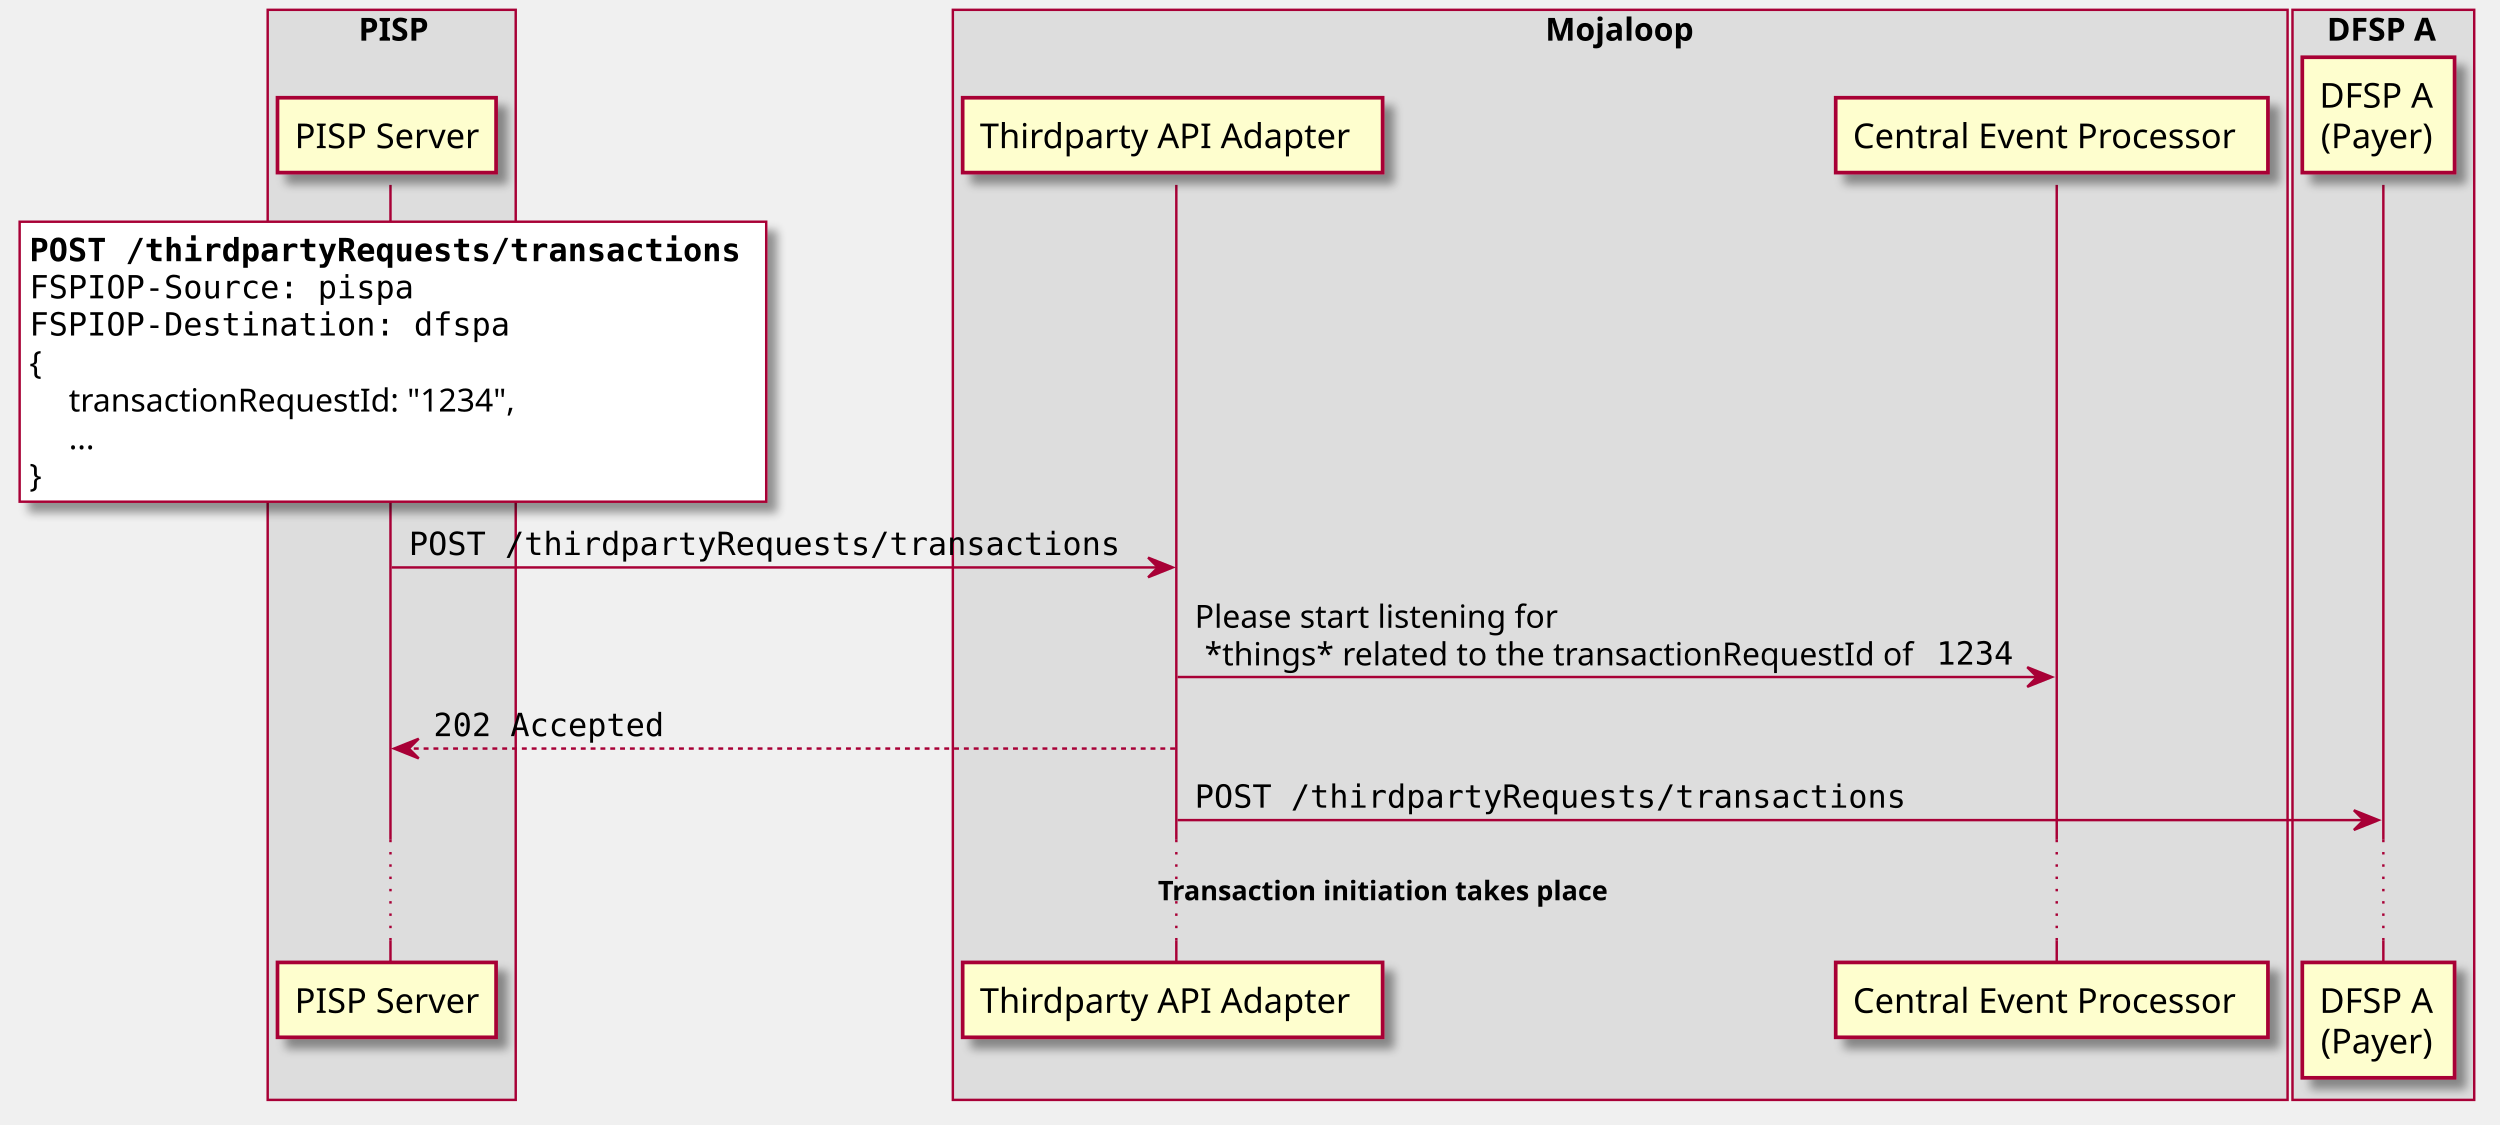
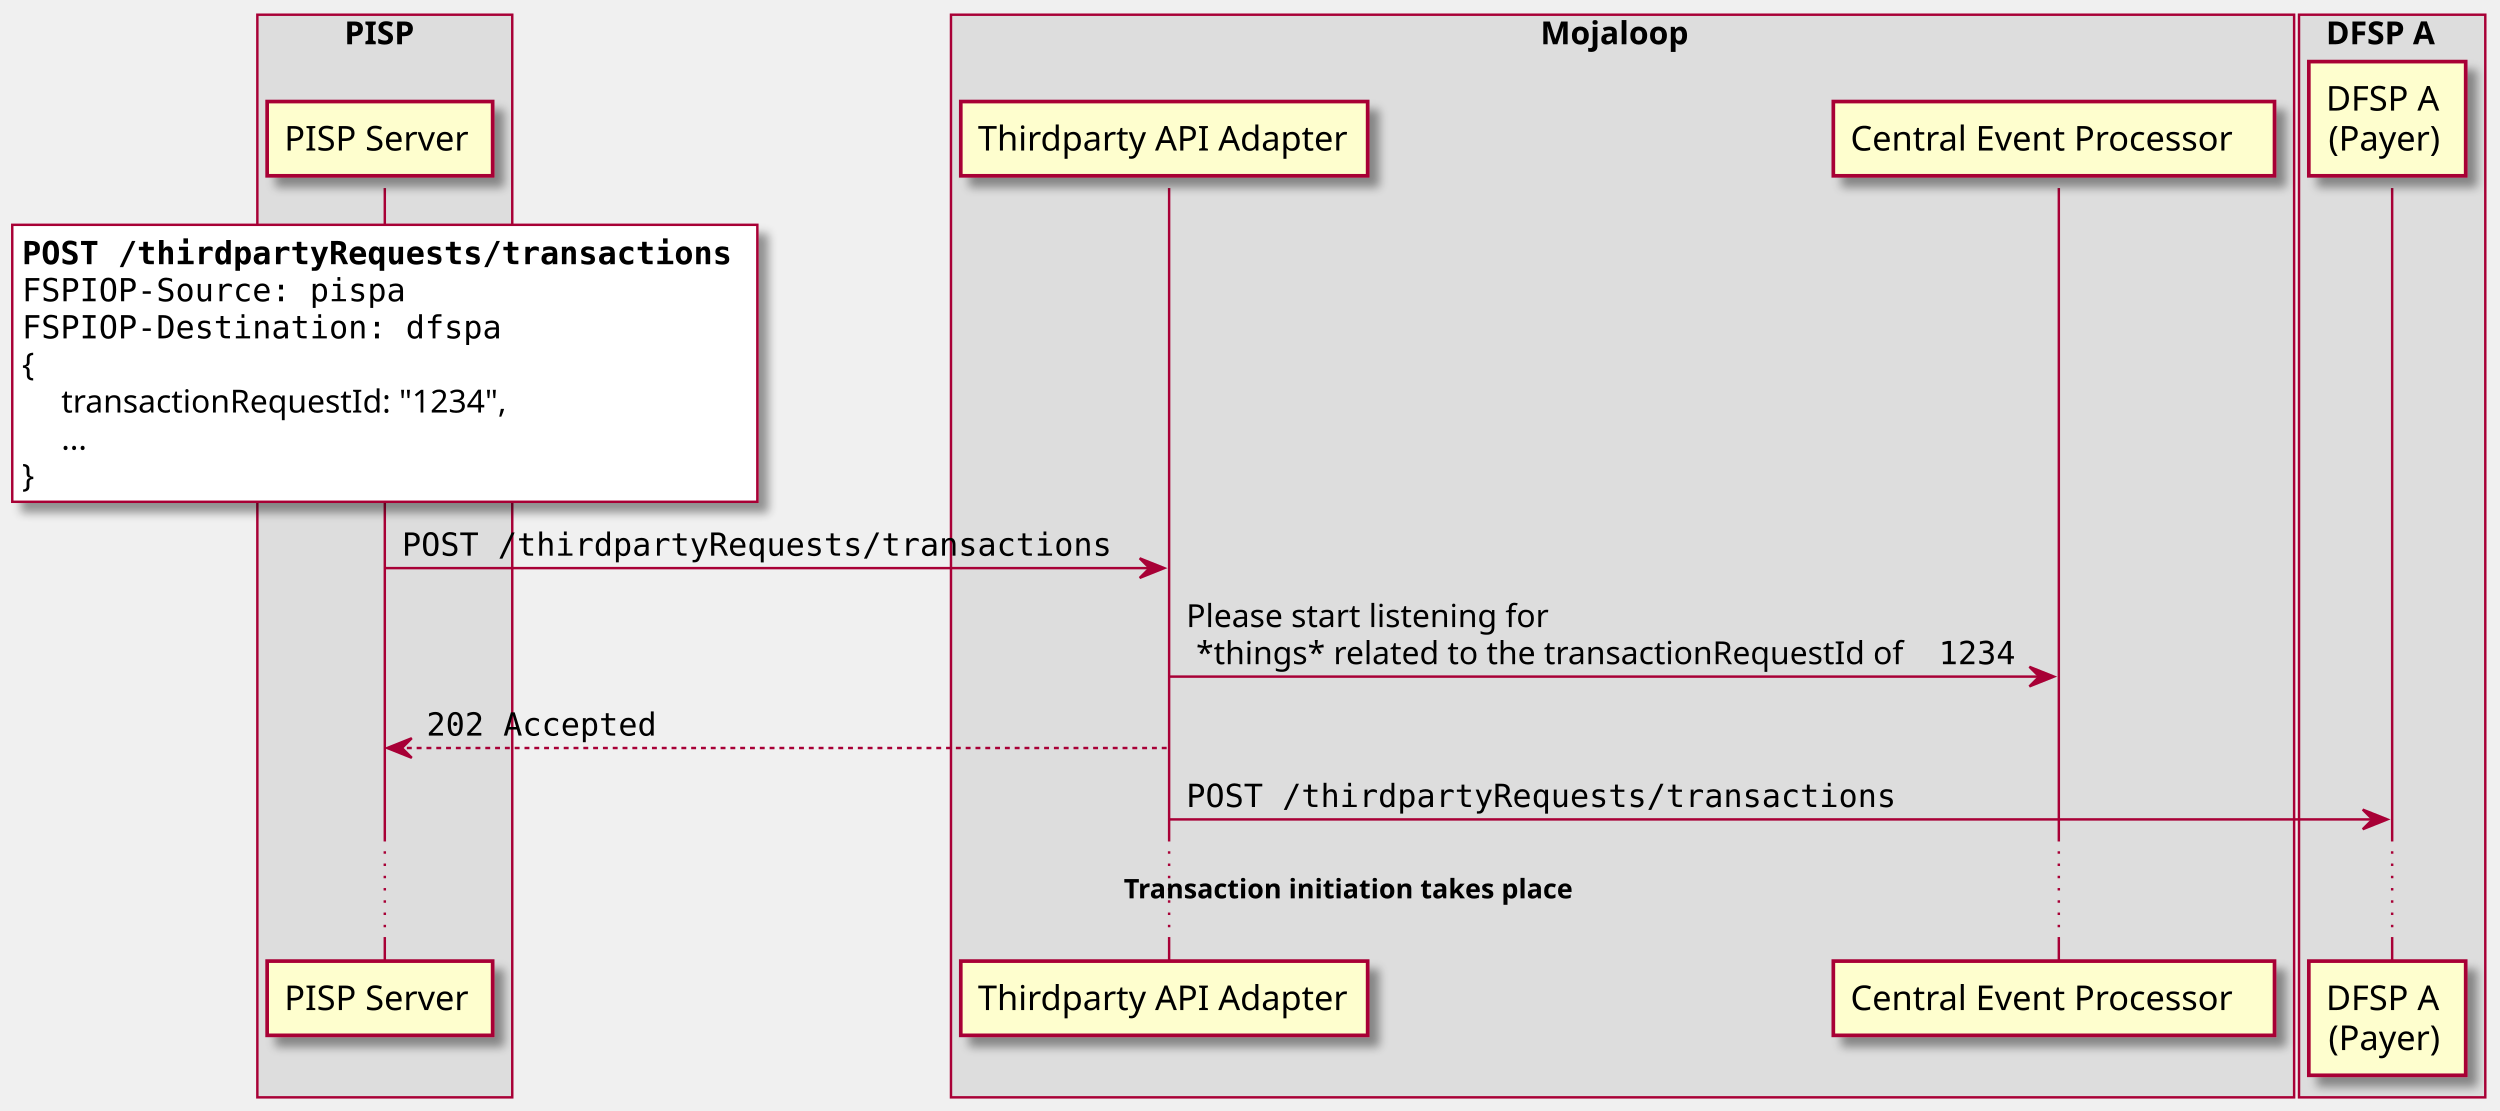
- <svg xmlns="http://www.w3.org/2000/svg" contentScriptType="application/ecmascript" contentStyleType="text/css" height="458px" preserveAspectRatio="none" style="width:1018px;height:458px;" version="1.1" viewBox="0 0 1018 458" width="1018px" zoomAndPan="magnify">
+ <svg xmlns="http://www.w3.org/2000/svg" height="453" preserveAspectRatio="none" style="width:1020px;height:453px" width="1020">
  <defs>
-     <filter height="300%" id="fnwffpqii3y2f" width="300%" x="-1" y="-1">
-       <feGaussianBlur result="blurOut" stdDeviation="2.0" />
-       <feColorMatrix in="blurOut" result="blurOut2" type="matrix" values="0 0 0 0 0 0 0 0 0 0 0 0 0 0 0 0 0 0 .4 0" />
-       <feOffset dx="4.0" dy="4.0" in="blurOut2" result="blurOut3" />
-       <feBlend in="SourceGraphic" in2="blurOut3" mode="normal" />
+     <filter height="300%" id="a" width="300%" x="-1" y="-1">
+       <feGaussianBlur result="blurOut" stdDeviation="2" />
+       <feColorMatrix in="blurOut" result="blurOut2" values="0 0 0 0 0 0 0 0 0 0 0 0 0 0 0 0 0 0 .4 0" />
+       <feOffset dx="4" dy="4" in="blurOut2" result="blurOut3" />
+       <feBlend in="SourceGraphic" in2="blurOut3" />
    </filter>
  </defs>
-   <g>
-     <rect fill="#DDDDDD" height="443.879" style="stroke: #A80036; stroke-width: 1.0;" width="101" x="109" y="4" />
-     <text fill="#000000" font-family="sans-serif" font-size="13" font-weight="bold" lengthAdjust="spacingAndGlyphs" textLength="27" x="146" y="16.568">PISP</text>
-     <rect fill="#DDDDDD" height="443.879" style="stroke: #A80036; stroke-width: 1.0;" width="543.5" x="388" y="4" />
-     <text fill="#000000" font-family="sans-serif" font-size="13" font-weight="bold" lengthAdjust="spacingAndGlyphs" textLength="61" x="629.25" y="16.568">Mojaloop</text>
-     <rect fill="#DDDDDD" height="443.879" style="stroke: #A80036; stroke-width: 1.0;" width="74" x="933.5" y="4" />
-     <text fill="#000000" font-family="sans-serif" font-size="13" font-weight="bold" lengthAdjust="spacingAndGlyphs" textLength="46" x="947.5" y="16.568">DFSP A</text>
-     <line style="stroke: #A80036; stroke-width: 1.0;" x1="159" x2="159" y1="75.287" y2="341.947" />
-     <line style="stroke: #A80036; stroke-width: 1.0; stroke-dasharray: 1.0,4.0;" x1="159" x2="159" y1="341.947" y2="382.902" />
-     <line style="stroke: #A80036; stroke-width: 1.0;" x1="159" x2="159" y1="382.902" y2="392.902" />
-     <line style="stroke: #A80036; stroke-width: 1.0;" x1="479" x2="479" y1="75.287" y2="341.947" />
-     <line style="stroke: #A80036; stroke-width: 1.0; stroke-dasharray: 1.0,4.0;" x1="479" x2="479" y1="341.947" y2="382.902" />
-     <line style="stroke: #A80036; stroke-width: 1.0;" x1="479" x2="479" y1="382.902" y2="392.902" />
-     <line style="stroke: #A80036; stroke-width: 1.0;" x1="837.5" x2="837.5" y1="75.287" y2="341.947" />
-     <line style="stroke: #A80036; stroke-width: 1.0; stroke-dasharray: 1.0,4.0;" x1="837.5" x2="837.5" y1="341.947" y2="382.902" />
-     <line style="stroke: #A80036; stroke-width: 1.0;" x1="837.5" x2="837.5" y1="382.902" y2="392.902" />
-     <line style="stroke: #A80036; stroke-width: 1.0;" x1="970.5" x2="970.5" y1="75.287" y2="341.947" />
-     <line style="stroke: #A80036; stroke-width: 1.0; stroke-dasharray: 1.0,4.0;" x1="970.5" x2="970.5" y1="341.947" y2="382.902" />
-     <line style="stroke: #A80036; stroke-width: 1.0;" x1="970.5" x2="970.5" y1="382.902" y2="392.902" />
-     <rect fill="#FEFECE" filter="url(#fnwffpqii3y2f)" height="30.488" style="stroke: #A80036; stroke-width: 1.5;" width="89" x="113" y="39.799" />
-     <text fill="#000000" font-family="sans-serif" font-size="14" lengthAdjust="spacingAndGlyphs" textLength="75" x="120" y="60.334">PISP Server</text>
-     <rect fill="#FEFECE" filter="url(#fnwffpqii3y2f)" height="30.488" style="stroke: #A80036; stroke-width: 1.5;" width="89" x="113" y="391.902" />
-     <text fill="#000000" font-family="sans-serif" font-size="14" lengthAdjust="spacingAndGlyphs" textLength="75" x="120" y="412.438">PISP Server</text>
-     <rect fill="#FEFECE" filter="url(#fnwffpqii3y2f)" height="30.488" style="stroke: #A80036; stroke-width: 1.5;" width="171" x="392" y="39.799" />
-     <text fill="#000000" font-family="sans-serif" font-size="14" lengthAdjust="spacingAndGlyphs" textLength="157" x="399" y="60.334">Thirdparty API Adapter</text>
-     <rect fill="#FEFECE" filter="url(#fnwffpqii3y2f)" height="30.488" style="stroke: #A80036; stroke-width: 1.5;" width="171" x="392" y="391.902" />
-     <text fill="#000000" font-family="sans-serif" font-size="14" lengthAdjust="spacingAndGlyphs" textLength="157" x="399" y="412.438">Thirdparty API Adapter</text>
-     <rect fill="#FEFECE" filter="url(#fnwffpqii3y2f)" height="30.488" style="stroke: #A80036; stroke-width: 1.5;" width="176" x="747.5" y="39.799" />
-     <text fill="#000000" font-family="sans-serif" font-size="14" lengthAdjust="spacingAndGlyphs" textLength="162" x="754.5" y="60.334">Central Event Processor</text>
-     <rect fill="#FEFECE" filter="url(#fnwffpqii3y2f)" height="30.488" style="stroke: #A80036; stroke-width: 1.5;" width="176" x="747.5" y="391.902" />
-     <text fill="#000000" font-family="sans-serif" font-size="14" lengthAdjust="spacingAndGlyphs" textLength="162" x="754.5" y="412.438">Central Event Processor</text>
-     <rect fill="#FEFECE" filter="url(#fnwffpqii3y2f)" height="46.977" style="stroke: #A80036; stroke-width: 1.5;" width="62" x="937.5" y="23.311" />
-     <text fill="#000000" font-family="sans-serif" font-size="14" lengthAdjust="spacingAndGlyphs" textLength="48" x="944.5" y="43.846">DFSP A</text>
-     <text fill="#000000" font-family="sans-serif" font-size="14" lengthAdjust="spacingAndGlyphs" textLength="47" x="945" y="60.334">(Payer)</text>
-     <rect fill="#FEFECE" filter="url(#fnwffpqii3y2f)" height="46.977" style="stroke: #A80036; stroke-width: 1.5;" width="62" x="937.5" y="391.902" />
-     <text fill="#000000" font-family="sans-serif" font-size="14" lengthAdjust="spacingAndGlyphs" textLength="48" x="944.5" y="412.438">DFSP A</text>
-     <text fill="#000000" font-family="sans-serif" font-size="14" lengthAdjust="spacingAndGlyphs" textLength="47" x="945" y="428.926">(Payer)</text>
-     <rect fill="#FFFFFF" filter="url(#fnwffpqii3y2f)" height="114" style="stroke: #A80036; stroke-width: 1.0;" width="304" x="8" y="90.287" />
-     <text fill="#000000" font-family="monospace" font-size="13" font-weight="bold" lengthAdjust="spacingAndGlyphs" textLength="296" x="12" y="106.354">POST /thirdpartyRequests/transactions</text>
-     <text fill="#000000" font-family="monospace" font-size="13" lengthAdjust="spacingAndGlyphs" textLength="160" x="12" y="121.487">FSPIOP-Source: pispa</text>
-     <text fill="#000000" font-family="monospace" font-size="13" lengthAdjust="spacingAndGlyphs" textLength="200" x="12" y="136.62">FSPIOP-Destination: dfspa</text>
-     <text fill="#000000" font-family="sans-serif" font-size="13" lengthAdjust="spacingAndGlyphs" textLength="4" x="12" y="152.254">{</text>
-     <text fill="#000000" font-family="sans-serif" font-size="13" lengthAdjust="spacingAndGlyphs" textLength="187" x="28" y="167.565">transactionRequestId: "1234",</text>
-     <text fill="#000000" font-family="sans-serif" font-size="13" lengthAdjust="spacingAndGlyphs" textLength="12" x="28" y="182.875">...</text>
-     <text fill="#000000" font-family="sans-serif" font-size="13" lengthAdjust="spacingAndGlyphs" textLength="4" x="12" y="198.185">}</text>
-     <polygon fill="#A80036" points="467.5,227.06,477.5,231.06,467.5,235.06,471.5,231.06" style="stroke: #A80036; stroke-width: 1.0;" />
-     <line style="stroke: #A80036; stroke-width: 1.0;" x1="159.5" x2="473.5" y1="231.06" y2="231.06" />
-     <text fill="#000000" font-family="monospace" font-size="13" lengthAdjust="spacingAndGlyphs" textLength="296" x="166.5" y="225.995">POST /thirdpartyRequests/transactions</text>
-     <polygon fill="#A80036" points="825.5,271.682,835.5,275.682,825.5,279.682,829.5,275.682" style="stroke: #A80036; stroke-width: 1.0;" />
-     <line style="stroke: #A80036; stroke-width: 1.0;" x1="479.5" x2="831.5" y1="275.682" y2="275.682" />
-     <text fill="#000000" font-family="sans-serif" font-size="13" lengthAdjust="spacingAndGlyphs" textLength="153" x="486.5" y="255.629">Please start listening for</text>
-     <text fill="#000000" font-family="sans-serif" font-size="13" lengthAdjust="spacingAndGlyphs" textLength="294" x="490.5" y="270.94">*things* related to the transactionRequestId of</text>
-     <text fill="#000000" font-family="monospace" font-size="13" lengthAdjust="spacingAndGlyphs" textLength="32" x="788.5" y="270.616">1234</text>
-     <polygon fill="#A80036" points="170.5,300.815,160.5,304.815,170.5,308.815,166.5,304.815" style="stroke: #A80036; stroke-width: 1.0;" />
-     <line style="stroke: #A80036; stroke-width: 1.0; stroke-dasharray: 2.0,2.0;" x1="164.5" x2="478.5" y1="304.815" y2="304.815" />
-     <text fill="#000000" font-family="monospace" font-size="13" lengthAdjust="spacingAndGlyphs" textLength="96" x="176.5" y="299.748">202 Accepted</text>
-     <polygon fill="#A80036" points="958.5,329.947,968.5,333.947,958.5,337.947,962.5,333.947" style="stroke: #A80036; stroke-width: 1.0;" />
-     <line style="stroke: #A80036; stroke-width: 1.0;" x1="479.5" x2="964.5" y1="333.947" y2="333.947" />
-     <text fill="#000000" font-family="monospace" font-size="13" lengthAdjust="spacingAndGlyphs" textLength="296" x="486.5" y="328.881">POST /thirdpartyRequests/transactions</text>
-     <text fill="#000000" font-family="sans-serif" font-size="11" lengthAdjust="spacingAndGlyphs" textLength="0" x="471.5" y="366.582" />
-     <text fill="#000000" font-family="sans-serif" font-size="11" font-weight="bold" lengthAdjust="spacingAndGlyphs" textLength="187" x="471.5" y="366.582">Transaction initiation takes place</text>
-     <text fill="#000000" font-family="sans-serif" font-size="11" lengthAdjust="spacingAndGlyphs" textLength="0" x="661.5" y="366.582" />
-   </g>
+   <path fill="#DDD" stroke="#a80036" d="M105 6h104v441.719H105z" />
+   <text font-family="sans-serif" font-size="13" font-weight="bold" lengthAdjust="spacingAndGlyphs" textLength="33" x="140.5" y="18.067">
+     PISP
+   </text>
+   <path fill="#DDD" stroke="#a80036" d="M388 6h548v441.719H388z" />
+   <text font-family="sans-serif" font-size="13" font-weight="bold" lengthAdjust="spacingAndGlyphs" textLength="67" x="628.5" y="18.067">
+     Mojaloop
+   </text>
+   <path fill="#DDD" stroke="#a80036" d="M938 6h76v441.719h-76z" />
+   <text font-family="sans-serif" font-size="13" font-weight="bold" lengthAdjust="spacingAndGlyphs" textLength="54" x="949" y="18.067">
+     DFSP A
+   </text>
+   <path stroke="#a80036" d="M157 76.727V342.32" />
+   <path stroke="#a80036" stroke-dasharray="1,4" d="M157 342.32v40.805" />
+   <path stroke="#a80036" d="M157 383.125v10M477 76.727V342.32" />
+   <path stroke="#a80036" stroke-dasharray="1,4" d="M477 342.32v40.805" />
+   <path stroke="#a80036" d="M477 383.125v10M840 76.727V342.32" />
+   <path stroke="#a80036" stroke-dasharray="1,4" d="M840 342.32v40.805" />
+   <path stroke="#a80036" d="M840 383.125v10M976 76.727V342.32" />
+   <path stroke="#a80036" stroke-dasharray="1,4" d="M976 342.32v40.805" />
+   <path stroke="#a80036" d="M976 383.125v10" />
+   <path fill="#FEFECE" filter="url(#a)" stroke="#a80036" stroke-width="1.5" d="M109 41.43h92v30.297h-92z" />
+   <text font-family="sans-serif" font-size="14" lengthAdjust="spacingAndGlyphs" textLength="78" x="116" y="61.425">
+     PISP Server
+   </text>
+   <path fill="#FEFECE" filter="url(#a)" stroke="#a80036" stroke-width="1.5" d="M109 392.125h92v30.297h-92z" />
+   <text font-family="sans-serif" font-size="14" lengthAdjust="spacingAndGlyphs" textLength="78" x="116" y="412.12">
+     PISP Server
+   </text>
+   <path fill="#FEFECE" filter="url(#a)" stroke="#a80036" stroke-width="1.5" d="M392 41.43h166v30.297H392z" />
+   <text font-family="sans-serif" font-size="14" lengthAdjust="spacingAndGlyphs" textLength="152" x="399" y="61.425">
+     Thirdparty API Adapter
+   </text>
+   <path fill="#FEFECE" filter="url(#a)" stroke="#a80036" stroke-width="1.5" d="M392 392.125h166v30.297H392z" />
+   <text font-family="sans-serif" font-size="14" lengthAdjust="spacingAndGlyphs" textLength="152" x="399" y="412.12">
+     Thirdparty API Adapter
+   </text>
+   <path fill="#FEFECE" filter="url(#a)" stroke="#a80036" stroke-width="1.5" d="M748 41.43h180v30.297H748z" />
+   <text font-family="sans-serif" font-size="14" lengthAdjust="spacingAndGlyphs" textLength="166" x="755" y="61.425">
+     Central Event Processor
+   </text>
+   <path fill="#FEFECE" filter="url(#a)" stroke="#a80036" stroke-width="1.5" d="M748 392.125h180v30.297H748z" />
+   <text font-family="sans-serif" font-size="14" lengthAdjust="spacingAndGlyphs" textLength="166" x="755" y="412.12">
+     Central Event Processor
+   </text>
+   <path fill="#FEFECE" filter="url(#a)" stroke="#a80036" stroke-width="1.5" d="M942 25.133h64v46.594h-64z" />
+   <text font-family="sans-serif" font-size="14" lengthAdjust="spacingAndGlyphs" textLength="50" x="949" y="45.128">
+     DFSP A
+   </text>
+   <text font-family="sans-serif" font-size="14" lengthAdjust="spacingAndGlyphs" textLength="48" x="950" y="61.425">
+     (Payer)
+   </text>
+   <path fill="#FEFECE" filter="url(#a)" stroke="#a80036" stroke-width="1.5" d="M942 392.125h64v46.594h-64z" />
+   <text font-family="sans-serif" font-size="14" lengthAdjust="spacingAndGlyphs" textLength="50" x="949" y="412.12">
+     DFSP A
+   </text>
+   <text font-family="sans-serif" font-size="14" lengthAdjust="spacingAndGlyphs" textLength="48" x="950" y="428.417">
+     (Payer)
+   </text>
+   <path fill="#FFF" filter="url(#a)" stroke="#a80036" d="M5 91.727h304v113H5z" />
+   <text font-family="monospace" font-size="13" font-weight="bold" lengthAdjust="spacingAndGlyphs" textLength="296" x="9" y="107.793">
+     POST /thirdpartyRequests/transactions
+   </text>
+   <text font-family="monospace" font-size="13" lengthAdjust="spacingAndGlyphs" textLength="160" x="9" y="122.926">
+     FSPIOP-Source: pispa
+   </text>
+   <text font-family="monospace" font-size="13" lengthAdjust="spacingAndGlyphs" textLength="200" x="9" y="138.059">
+     FSPIOP-Destination: dfspa
+   </text>
+   <text font-family="sans-serif" font-size="13" lengthAdjust="spacingAndGlyphs" textLength="8" x="9" y="153.192">
+     {
+   </text>
+   <text font-family="sans-serif" font-size="13" lengthAdjust="spacingAndGlyphs" textLength="189" x="25" y="168.325">
+     transactionRequestId: "1234",
+   </text>
+   <text font-family="sans-serif" font-size="13" lengthAdjust="spacingAndGlyphs" textLength="12" x="25" y="183.458">
+     ...
+   </text>
+   <text font-family="sans-serif" font-size="13" lengthAdjust="spacingAndGlyphs" textLength="8" x="9" y="198.59">
+     }
+   </text>
+   <path fill="#A80036" stroke="#a80036" d="M465 227.79l10 4-10 4 4-4z" />
+   <path stroke="#a80036" d="M157 231.789h314" />
+   <text font-family="monospace" font-size="13" lengthAdjust="spacingAndGlyphs" textLength="296" x="164" y="226.723">
+     POST /thirdpartyRequests/transactions
+   </text>
+   <path fill="#A80036" stroke="#a80036" d="M828 272.055l10 4-10 4 4-4z" />
+   <path stroke="#a80036" d="M477 276.055h357" />
+   <text font-family="sans-serif" font-size="13" lengthAdjust="spacingAndGlyphs" textLength="154" x="484" y="255.856">
+     Please start listening for
+   </text>
+   <text font-family="sans-serif" font-size="13" lengthAdjust="spacingAndGlyphs" textLength="299" x="488" y="270.989">
+     *things* related to the transactionRequestId of
+   </text>
+   <text font-family="monospace" font-size="13" lengthAdjust="spacingAndGlyphs" textLength="32" x="791" y="270.989">
+     1234
+   </text>
+   <path fill="#A80036" stroke="#a80036" d="M168 301.188l-10 4 10 4-4-4z" />
+   <path stroke="#a80036" stroke-dasharray="2,2" d="M162 305.188h314" />
+   <text font-family="monospace" font-size="13" lengthAdjust="spacingAndGlyphs" textLength="96" x="174" y="300.122">
+     202 Accepted
+   </text>
+   <path fill="#A80036" stroke="#a80036" d="M964 330.32l10 4-10 4 4-4z" />
+   <path stroke="#a80036" d="M477 334.32h493" />
+   <text font-family="monospace" font-size="13" lengthAdjust="spacingAndGlyphs" textLength="296" x="484" y="329.254">
+     POST /thirdpartyRequests/transactions
+   </text>
+   <text font-family="sans-serif" font-size="11" font-weight="bold" lengthAdjust="spacingAndGlyphs" textLength="216" x="458.5" y="366.531">
+     Transaction initiation takes place
+   </text>
</svg>
